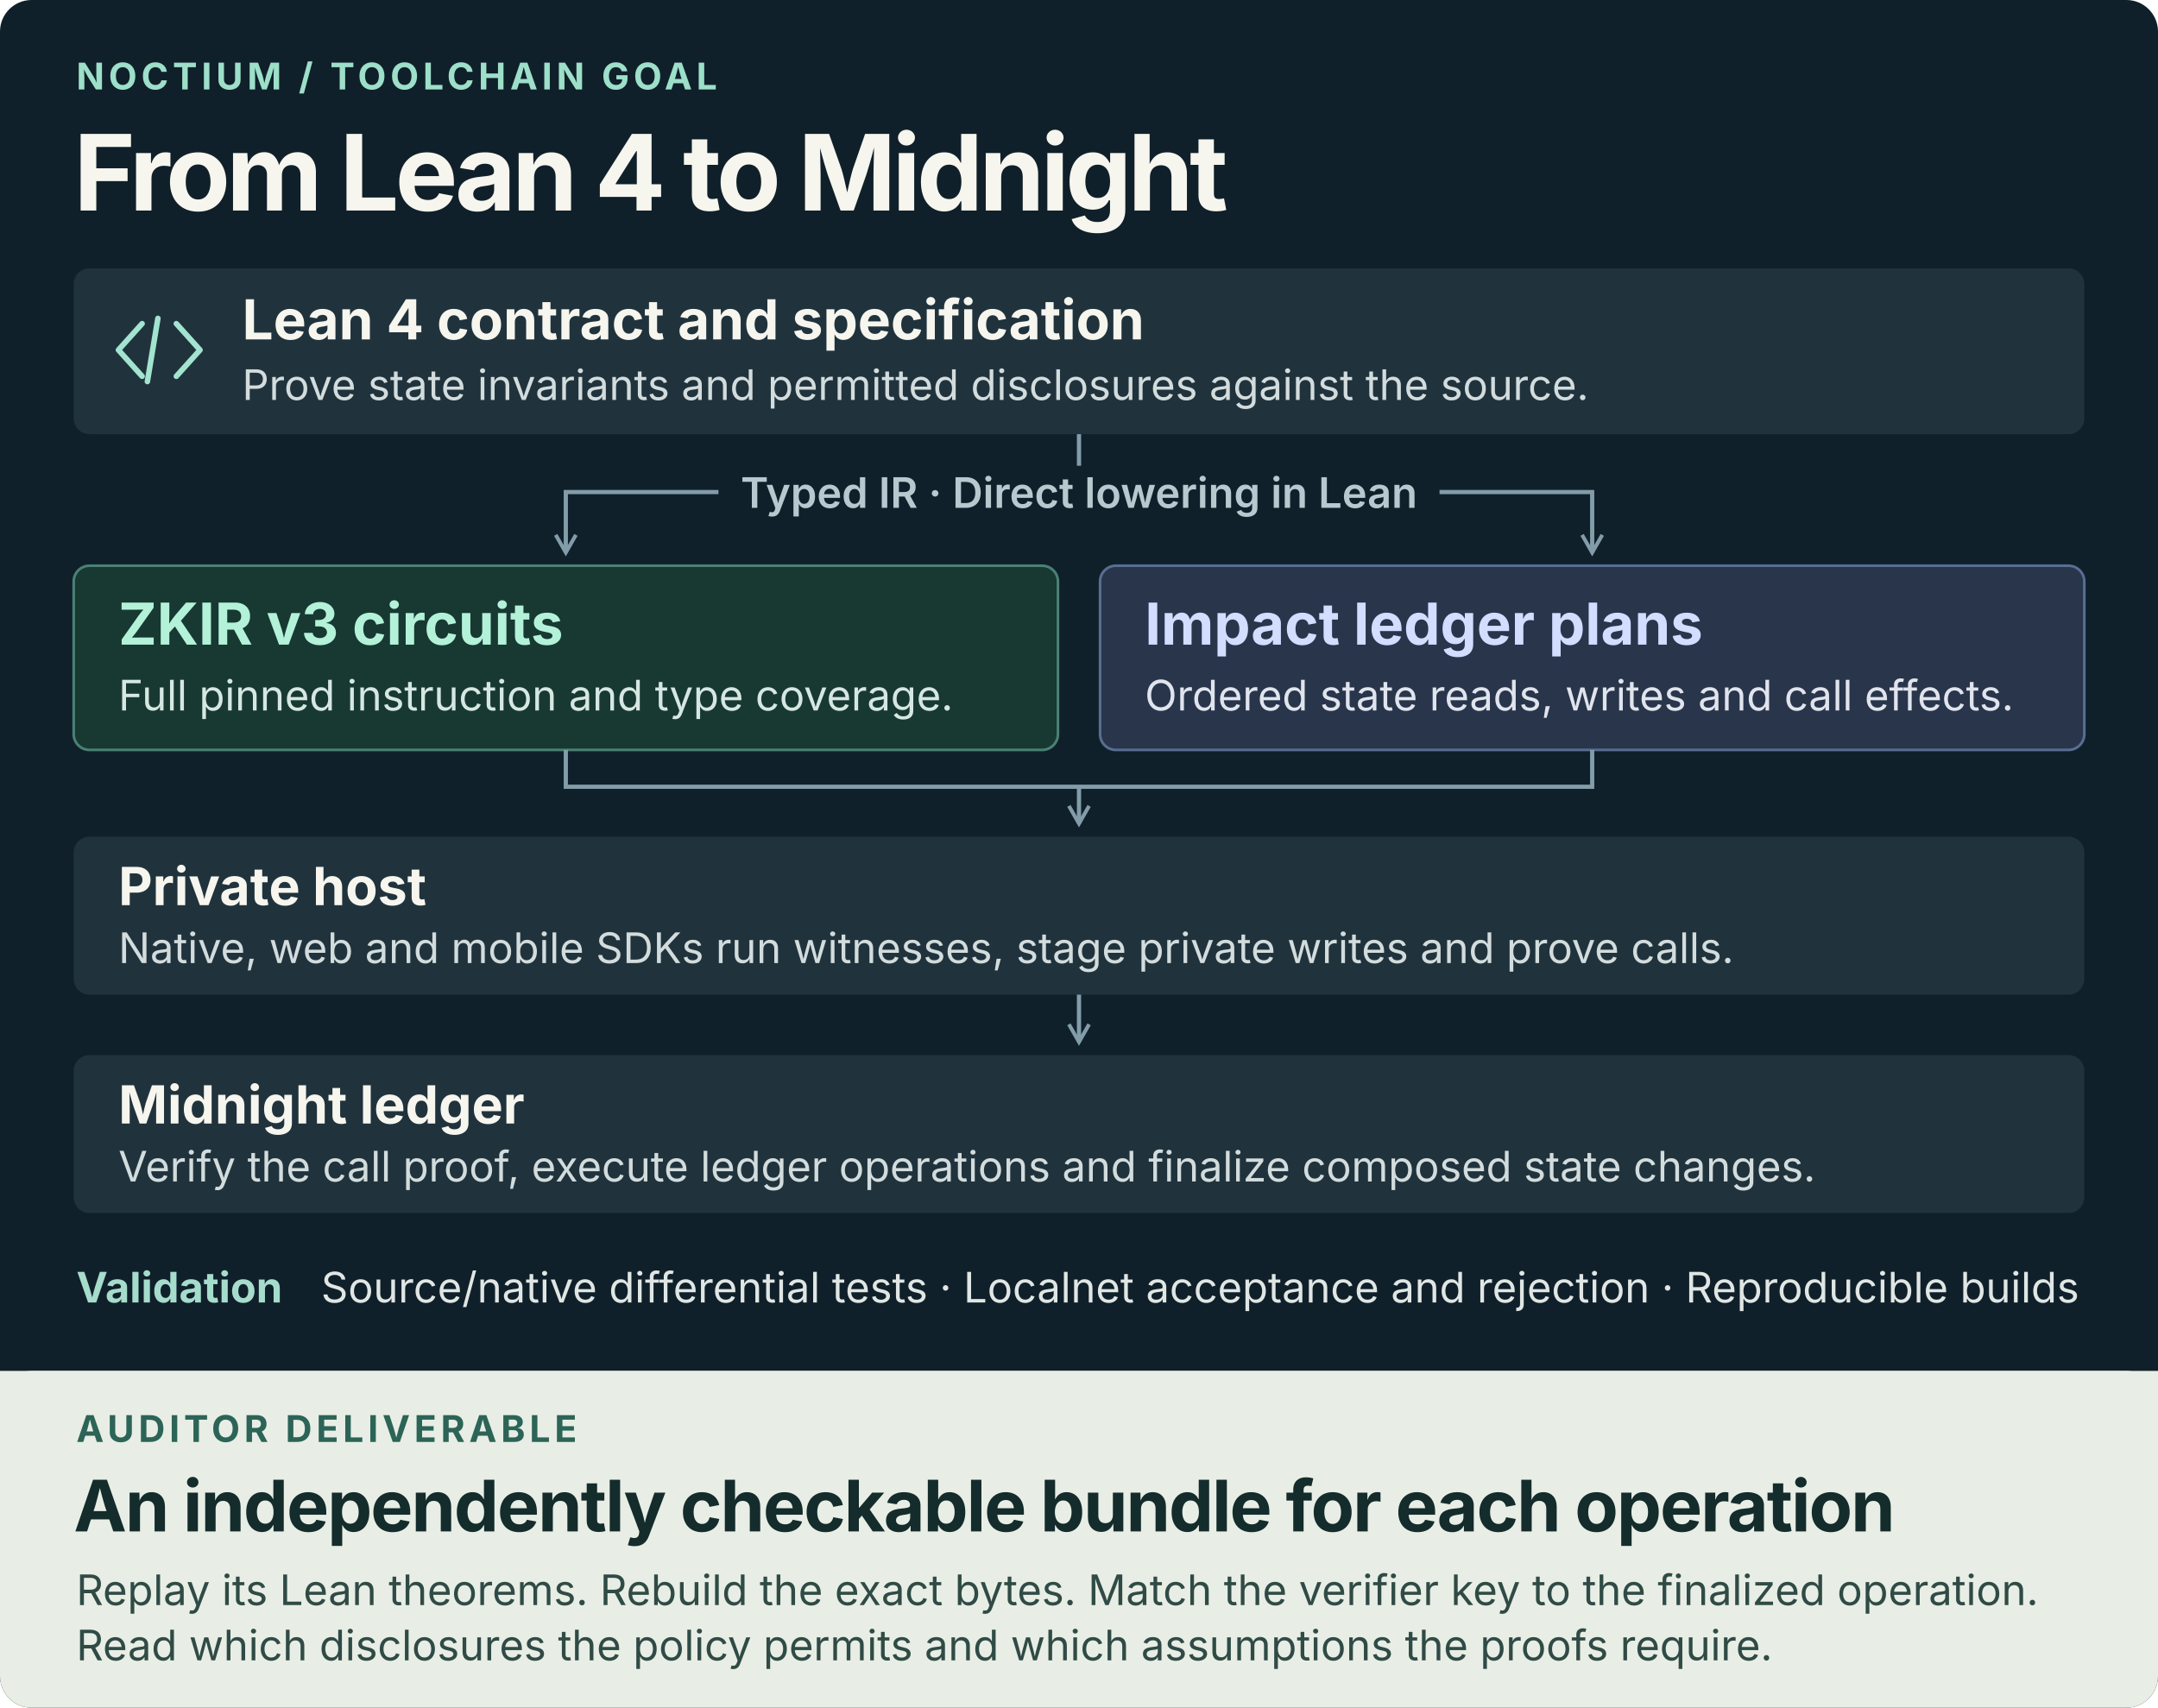
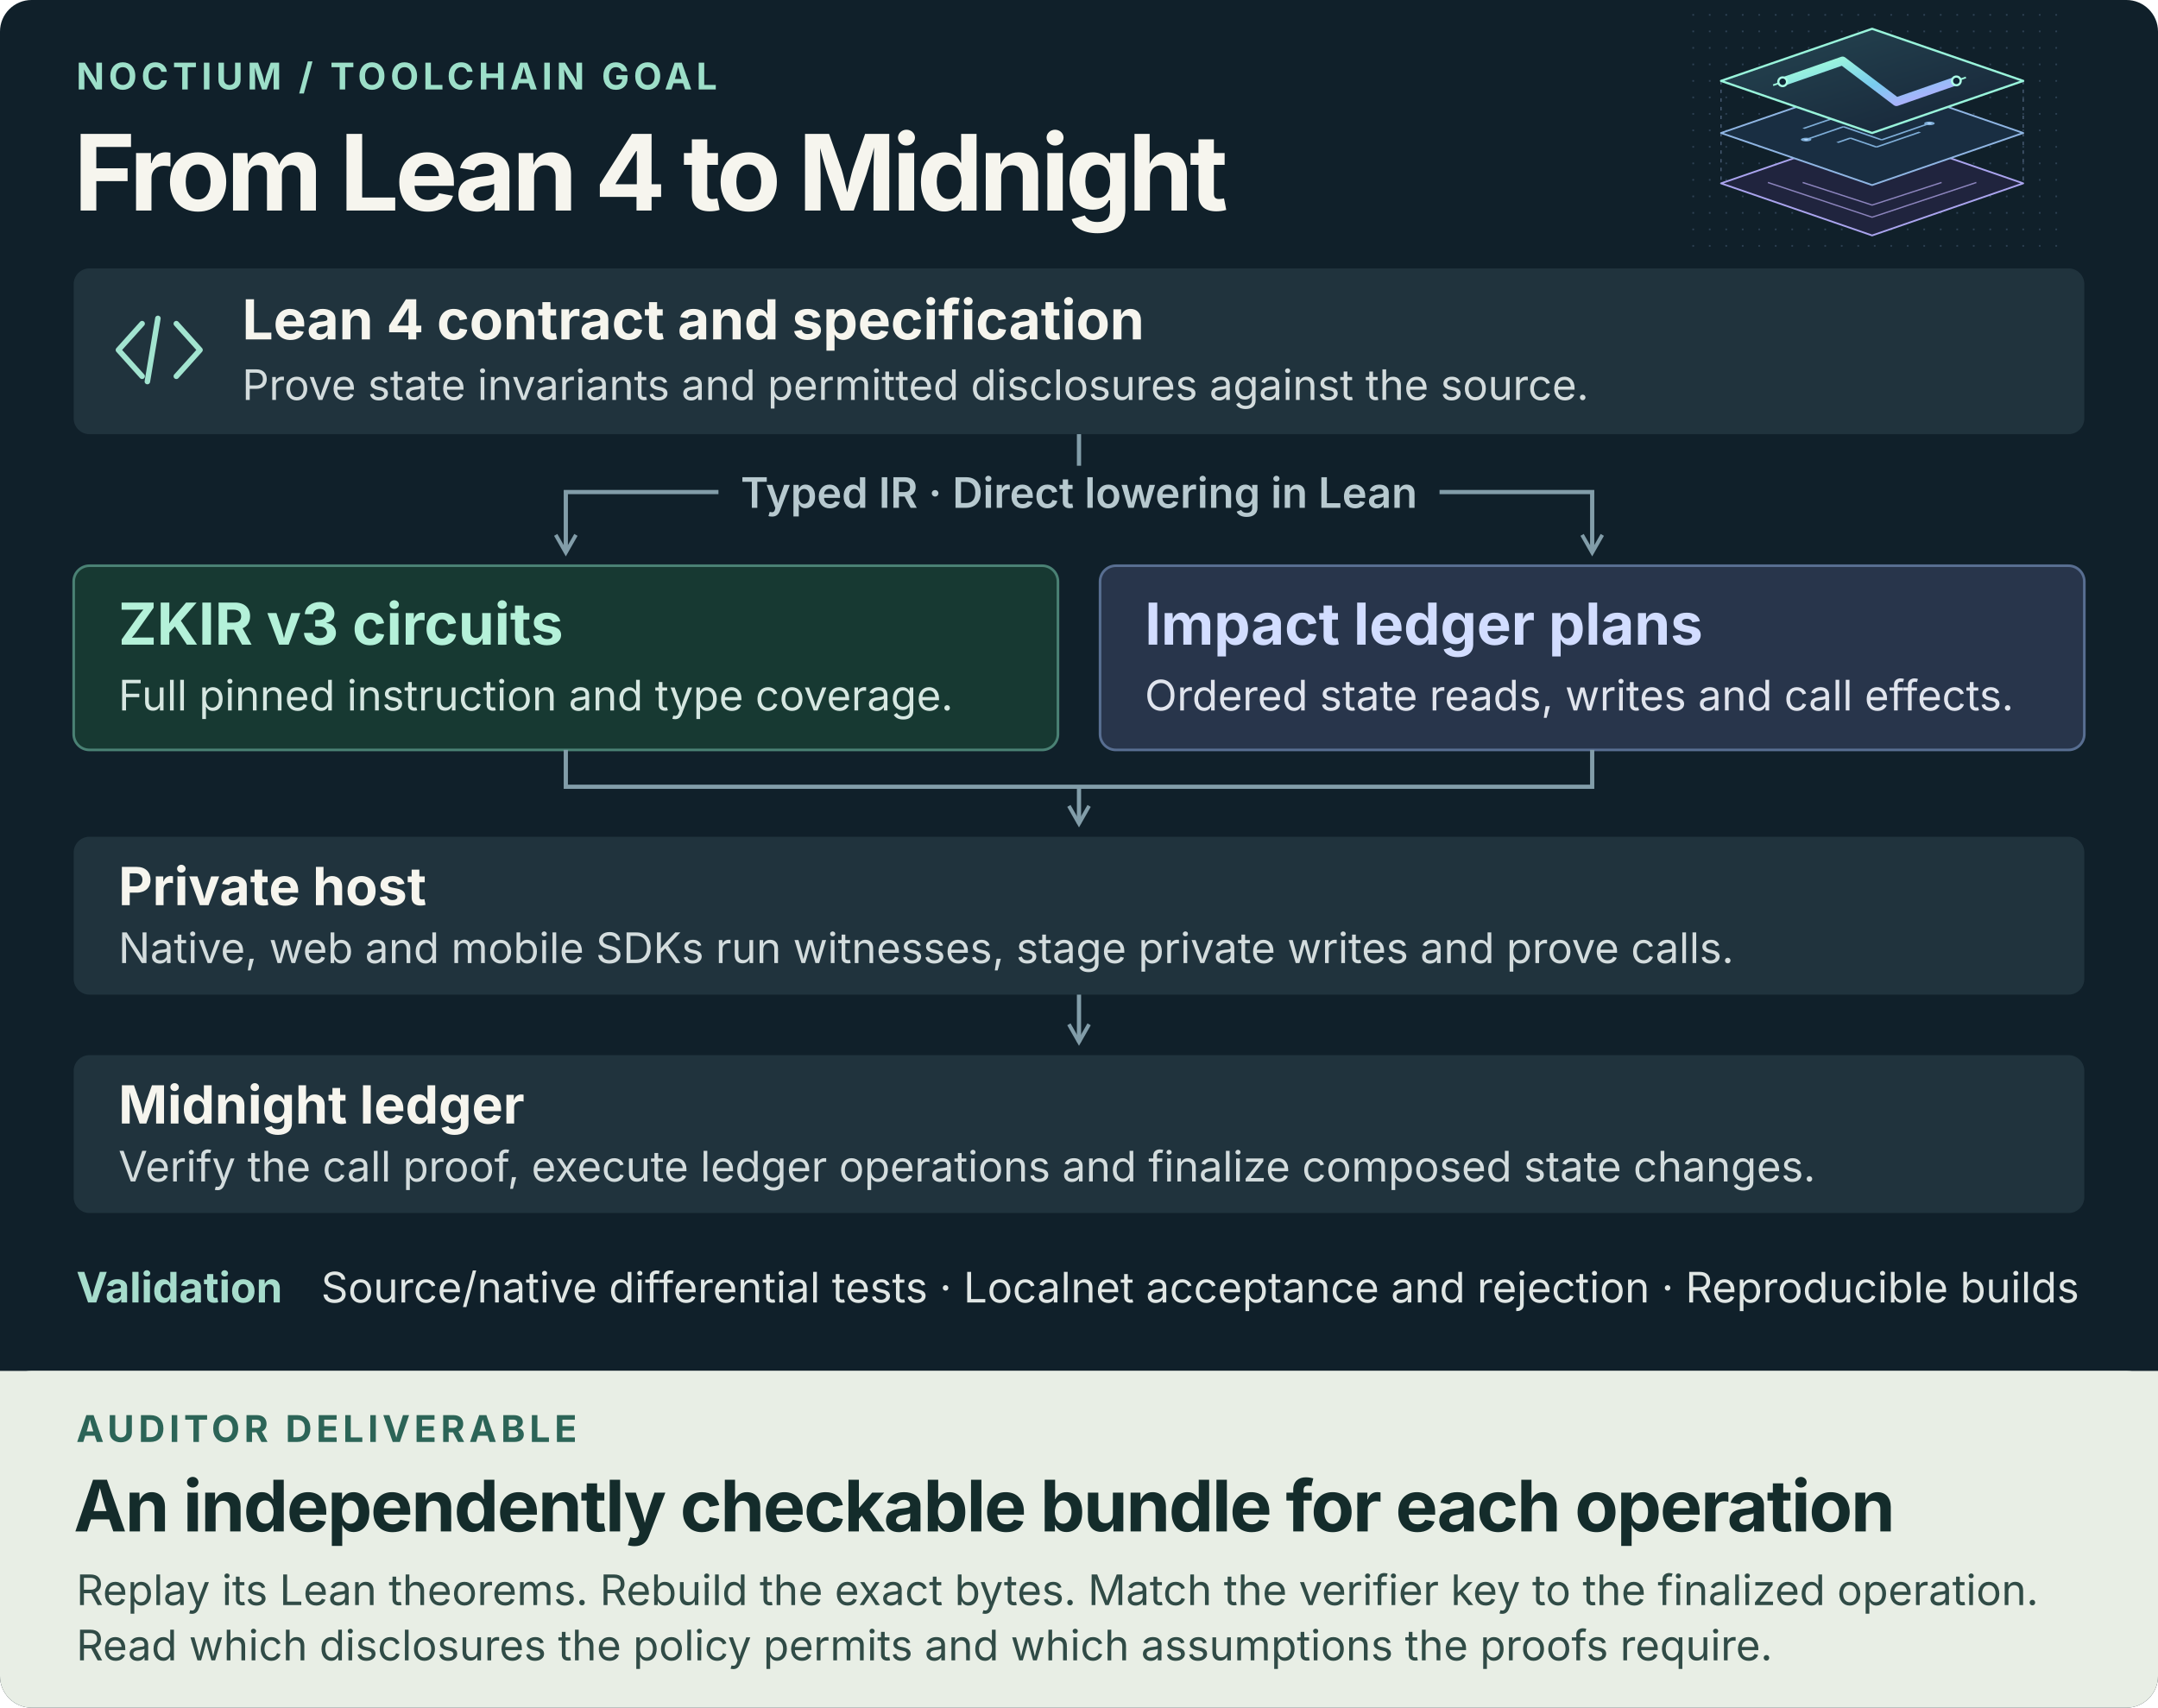
<svg xmlns="http://www.w3.org/2000/svg" width="820" height="649" viewBox="0 0 820 649" role="img" aria-labelledby="title desc">
  <defs>
+     <linearGradient id="foil" x1=".1" y1=".2" x2=".95" y2=".9">
+       <stop stop-color="#9af5dd" />
+       <stop offset=".52" stop-color="#79cbef" />
+       <stop offset="1" stop-color="#b6acff" />
+     </linearGradient>
+     <linearGradient id="glass" x2=".9" y2="1">
+       <stop stop-color="#254652" />
+       <stop offset="1" stop-color="#172538" />
+     </linearGradient>
+     <pattern id="dots" width="19" height="19" patternUnits="userSpaceOnUse">
+       <circle cx="2" cy="2" r="1" fill="#738fb6" opacity=".33" />
+     </pattern>
+     <g id="wafer">
+       <path d="M0 60 174 0 348 60 174 120Z" />
+     </g>
    <marker id="arrow" viewBox="0 0 10 10" refX="8" refY="5" markerWidth="6" markerHeight="6" orient="auto">
      <path d="M1 1l7 4-7 4" fill="none" stroke="#829da9" stroke-width="1.5" />
    </marker>
  </defs>
  <rect width="820" height="649" rx="12" fill="#10202a" />
  <g font-family="Inter, Arial, sans-serif" fill="#f6f5ee">
+     <g transform="translate(649 5) scale(.33)">
+       <rect x="-20" y="-12" width="436" height="297" fill="url(#dots)" />
+       <g fill="none" stroke="#465971" stroke-width="1.5" stroke-dasharray="4 6">
+         <path d="M15 78v114m174-174v114m174-54v114m-174-54v114" />
+       </g>
+       <g stroke-linejoin="round">
+         <use href="#wafer" transform="translate(15 136)" fill="#20243e" stroke="#aaa4ee" stroke-width="2" />
+         <path d="m69 195 120 40 120-40m-200 0 80 26 80-26" fill="none" stroke="#8c84bd" stroke-width="1.5" />
+         <use href="#wafer" transform="translate(15 78)" fill="#192e42" stroke="#8fb5e3" stroke-width="2" />
+         <g transform="matrix(1 -.345 1 .345 15 138)" stroke="#7eadd7" stroke-width="2.6" fill="none">
+           <path d="M38 60h43v44h55m-85-21h15v30h50m-61-73h44v40h44" />
+           <g fill="#b5d9ff">
+             <circle cx="38" cy="60" r="3" />
+             <circle cx="136" cy="104" r="3" />
+             <circle cx="143" cy="80" r="3" />
+           </g>
+         </g>
+         <use href="#wafer" transform="translate(15 18)" fill="url(#glass)" stroke="#99f4db" stroke-width="2.5" />
+         <path d="m86 79 69-24 62 47 69-24" fill="none" stroke="url(#foil)" stroke-width="10" stroke-linecap="round" />
+         <path d="m75 83 11-4m200-1 11-4" stroke="#9cf4db" stroke-width="2" />
+         <g fill="#102536" stroke="#acffe6" stroke-width="2.5">
+           <circle cx="86" cy="79" r="5" />
+           <circle cx="286" cy="78" r="5" />
+         </g>
+       </g>
+     </g>
    <text x="29" y="34" fill="#9ddfc9" font-size="14" font-weight="700" letter-spacing="1.6">NOCTIUM  /  TOOLCHAIN GOAL</text>
    <text x="28" y="80" font-size="40" font-weight="700" letter-spacing="-1.5">From Lean 4 to Midnight</text>
    <rect x="28" y="102" width="764" height="63" rx="6" fill="#20333d" />
    <g stroke="#a2e4d0" stroke-width="2.1" fill="none" stroke-linecap="round" stroke-linejoin="round">
      <path d="m54 123-9 10 9 10m13-20 9 10-9 10m-7-22-4 24" />
    </g>
    <text x="92" y="129" font-size="21" font-weight="700">Lean 4 contract and specification</text>
    <text x="92" y="152" fill="#d3dcdd" font-size="16">Prove state invariants and permitted disclosures against the source.</text>
    <g fill="none" stroke="#829da9" stroke-width="1.6">
      <path d="M410 165v12" />
      <path d="M273 187h-58v23" marker-end="url(#arrow)" />
      <path d="M547 187h58v23" marker-end="url(#arrow)" />
    </g>
    <text x="410" y="193" text-anchor="middle" fill="#b7c9cf" font-size="16" font-weight="600">Typed IR · Direct lowering in Lean</text>
    <g>
      <rect x="28" y="215" width="374" height="70" rx="6" fill="#173932" stroke="#4a8174" />
      <rect x="418" y="215" width="374" height="70" rx="6" fill="#28354b" stroke="#586e91" />
      <text x="45" y="245" fill="#b4f1d9" font-size="22" font-weight="700">ZKIR v3 circuits</text>
      <text x="45" y="270" fill="#d6e7e1" font-size="16">Full pinned instruction and type coverage.</text>
      <text x="435" y="245" fill="#d2ddff" font-size="22" font-weight="700">Impact ledger plans</text>
      <text x="435" y="270" fill="#e0e4ed" font-size="16">Ordered state reads, writes and call effects.</text>
    </g>
    <g fill="none" stroke="#829da9" stroke-width="1.6">
      <path d="M215 285v14h390v-14M410 299v14" marker-end="url(#arrow)" />
    </g>
    <rect x="28" y="318" width="764" height="60" rx="6" fill="#20333d" />
    <text x="45" y="344" font-size="20" font-weight="700">Private host</text>
    <text x="45" y="366" fill="#d3dcdd" font-size="16">Native, web and mobile SDKs run witnesses, stage private writes and prove calls.</text>
    <path d="M410 378v18" fill="none" stroke="#829da9" stroke-width="1.6" marker-end="url(#arrow)" />
    <rect x="28" y="401" width="764" height="60" rx="6" fill="#20333d" />
    <text x="45" y="427" font-size="20" font-weight="700">Midnight ledger</text>
    <text x="45" y="449" fill="#d3dcdd" font-size="16">Verify the call proof, execute ledger operations and finalize composed state changes.</text>
    <text x="29" y="495" fill="#a6dccc" font-size="16" font-weight="700">Validation</text>
    <text x="122" y="495" fill="#e0e6e4" font-size="16">Source/native differential tests · Localnet acceptance and rejection · Reproducible builds</text>
    <g transform="translate(0 40)">
      <rect x="0" y="481" width="820" height="128" rx="12" fill="#e8eee5" />
      <path d="M0 481h820v12H0z" fill="#e8eee5" />
      <text x="29" y="508" fill="#2c6457" font-size="14" letter-spacing="1.6" font-weight="700">AUDITOR DELIVERABLE</text>
      <text x="28" y="542" fill="#142c2b" font-size="27" font-weight="700" letter-spacing="-.6">An independently checkable bundle for each operation</text>
      <text x="29" y="570" fill="#304b46" font-size="16">Replay its Lean theorems. Rebuild the exact bytes. Match the verifier key to the finalized operation.</text>
      <text x="29" y="591" fill="#304b46" font-size="16">Read which disclosures the policy permits and which assumptions the proofs require.</text>
    </g>
  </g>
</svg>
